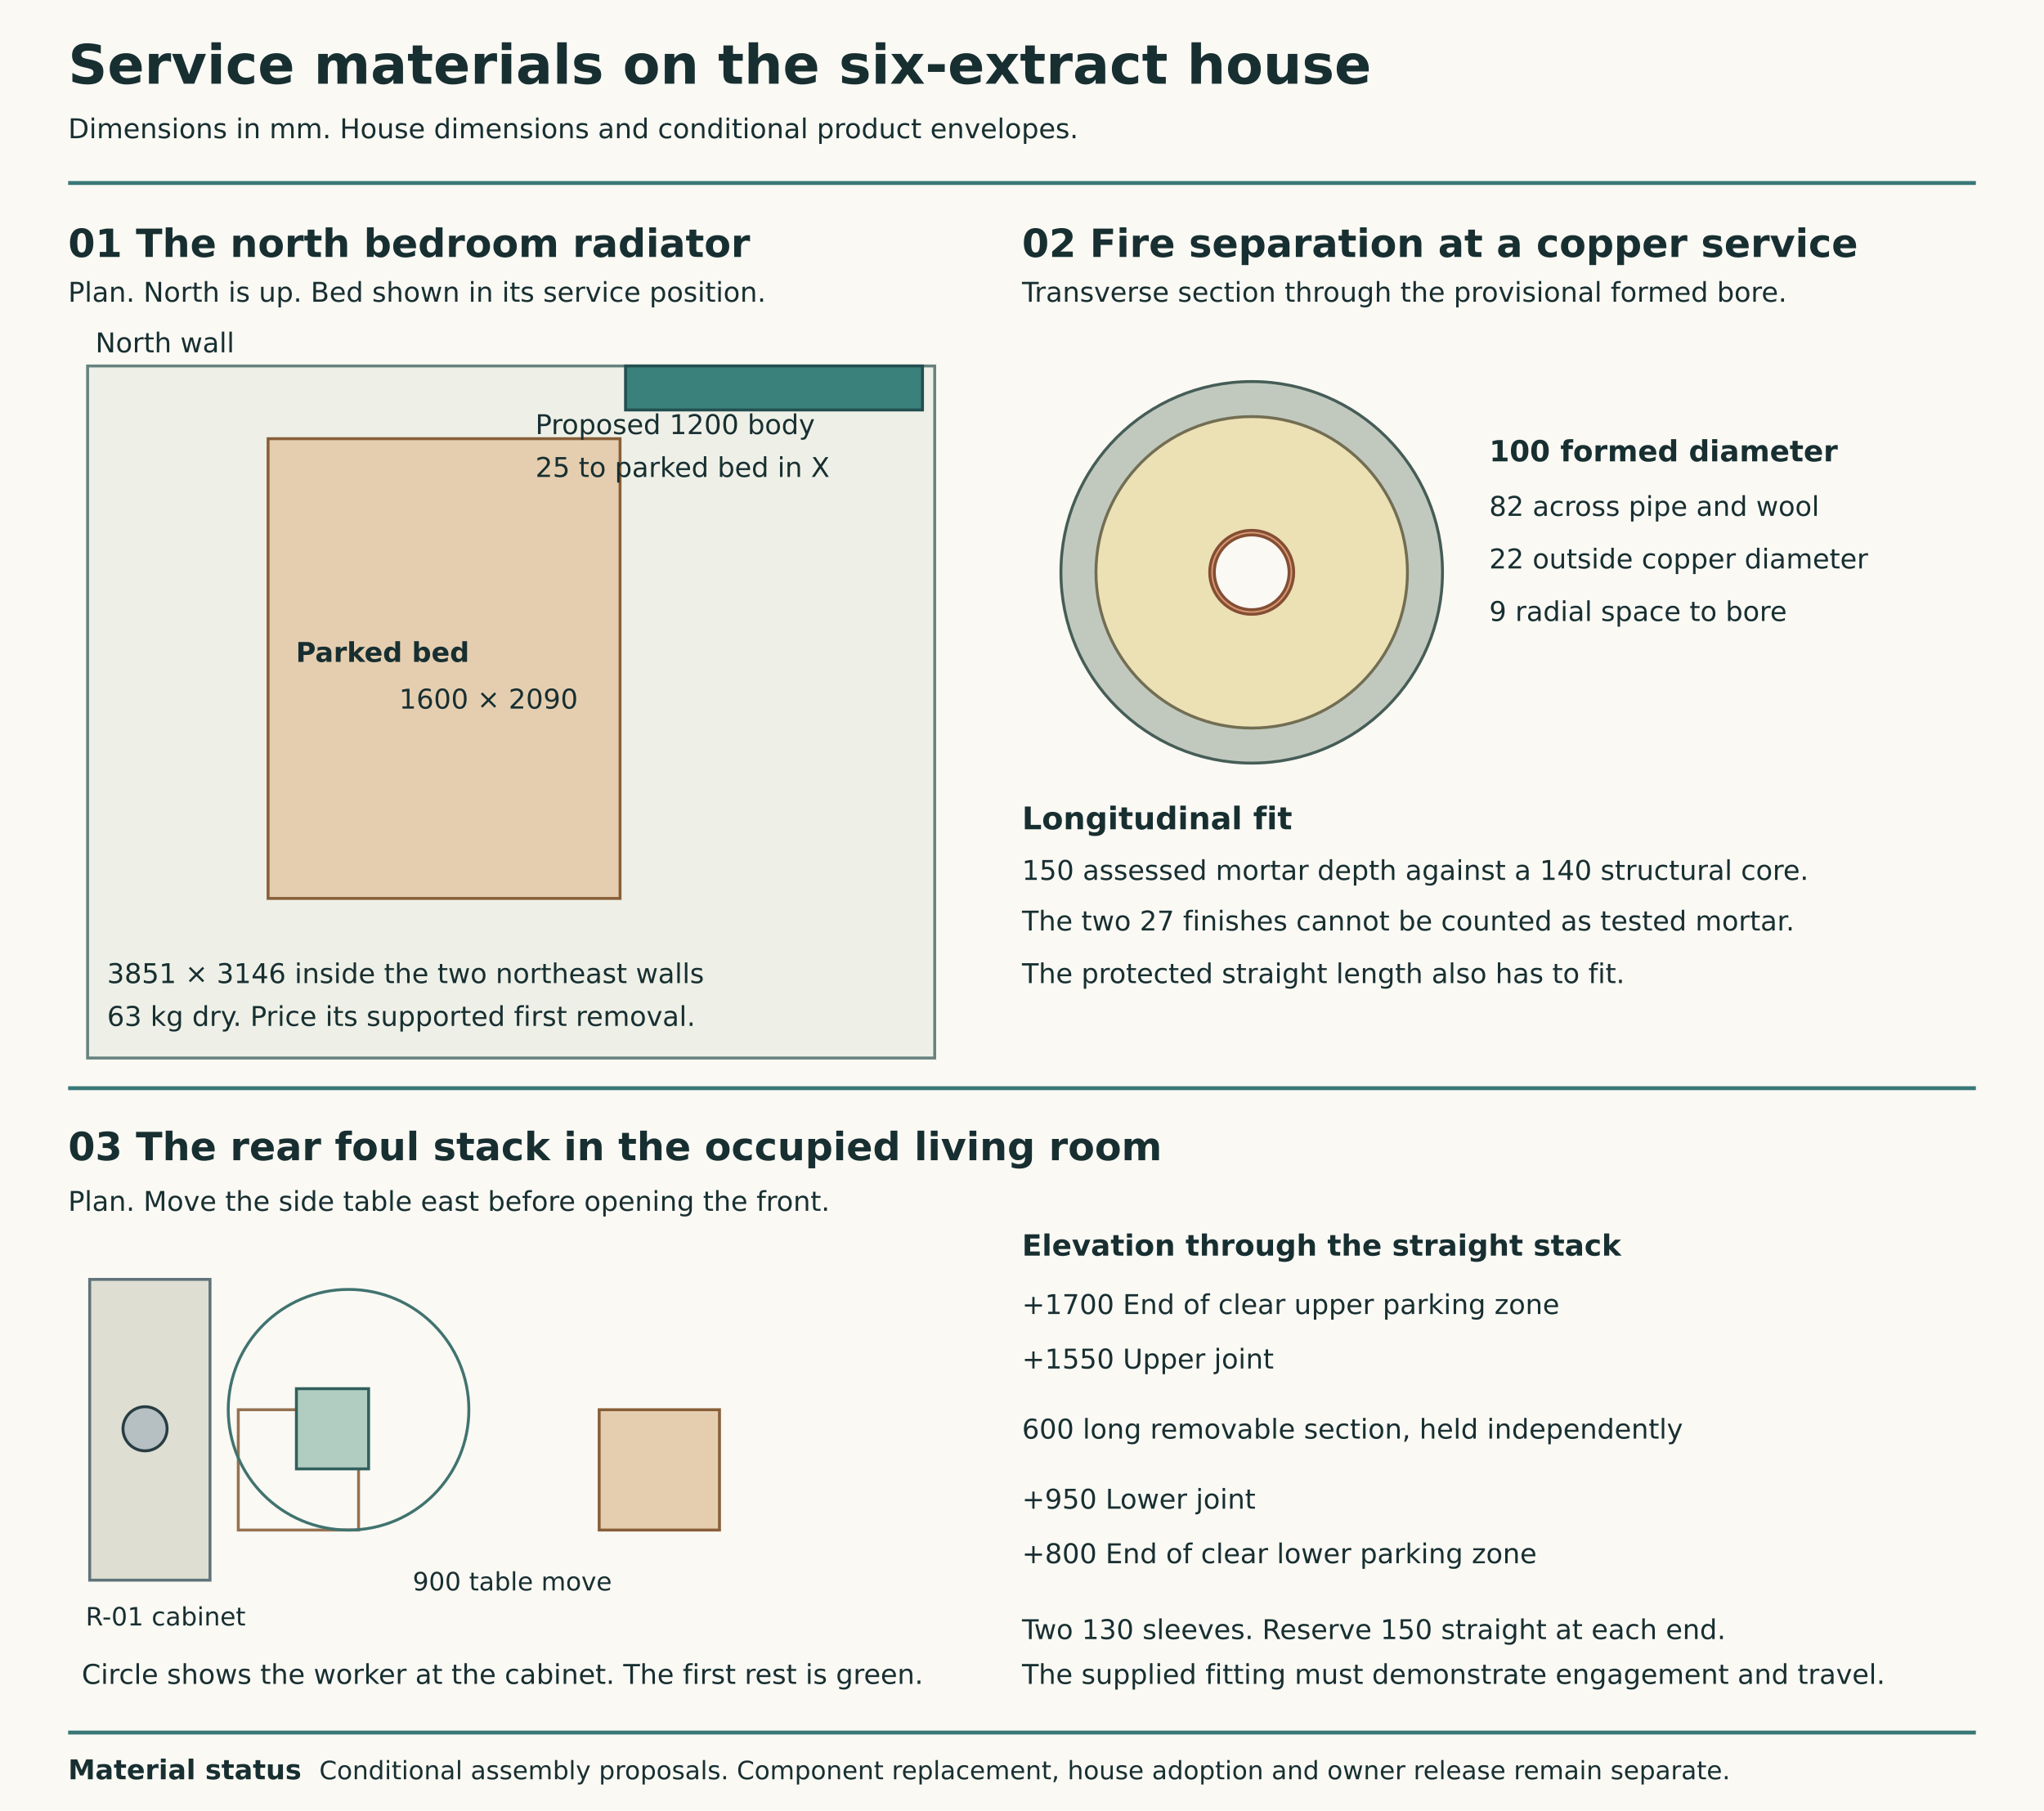
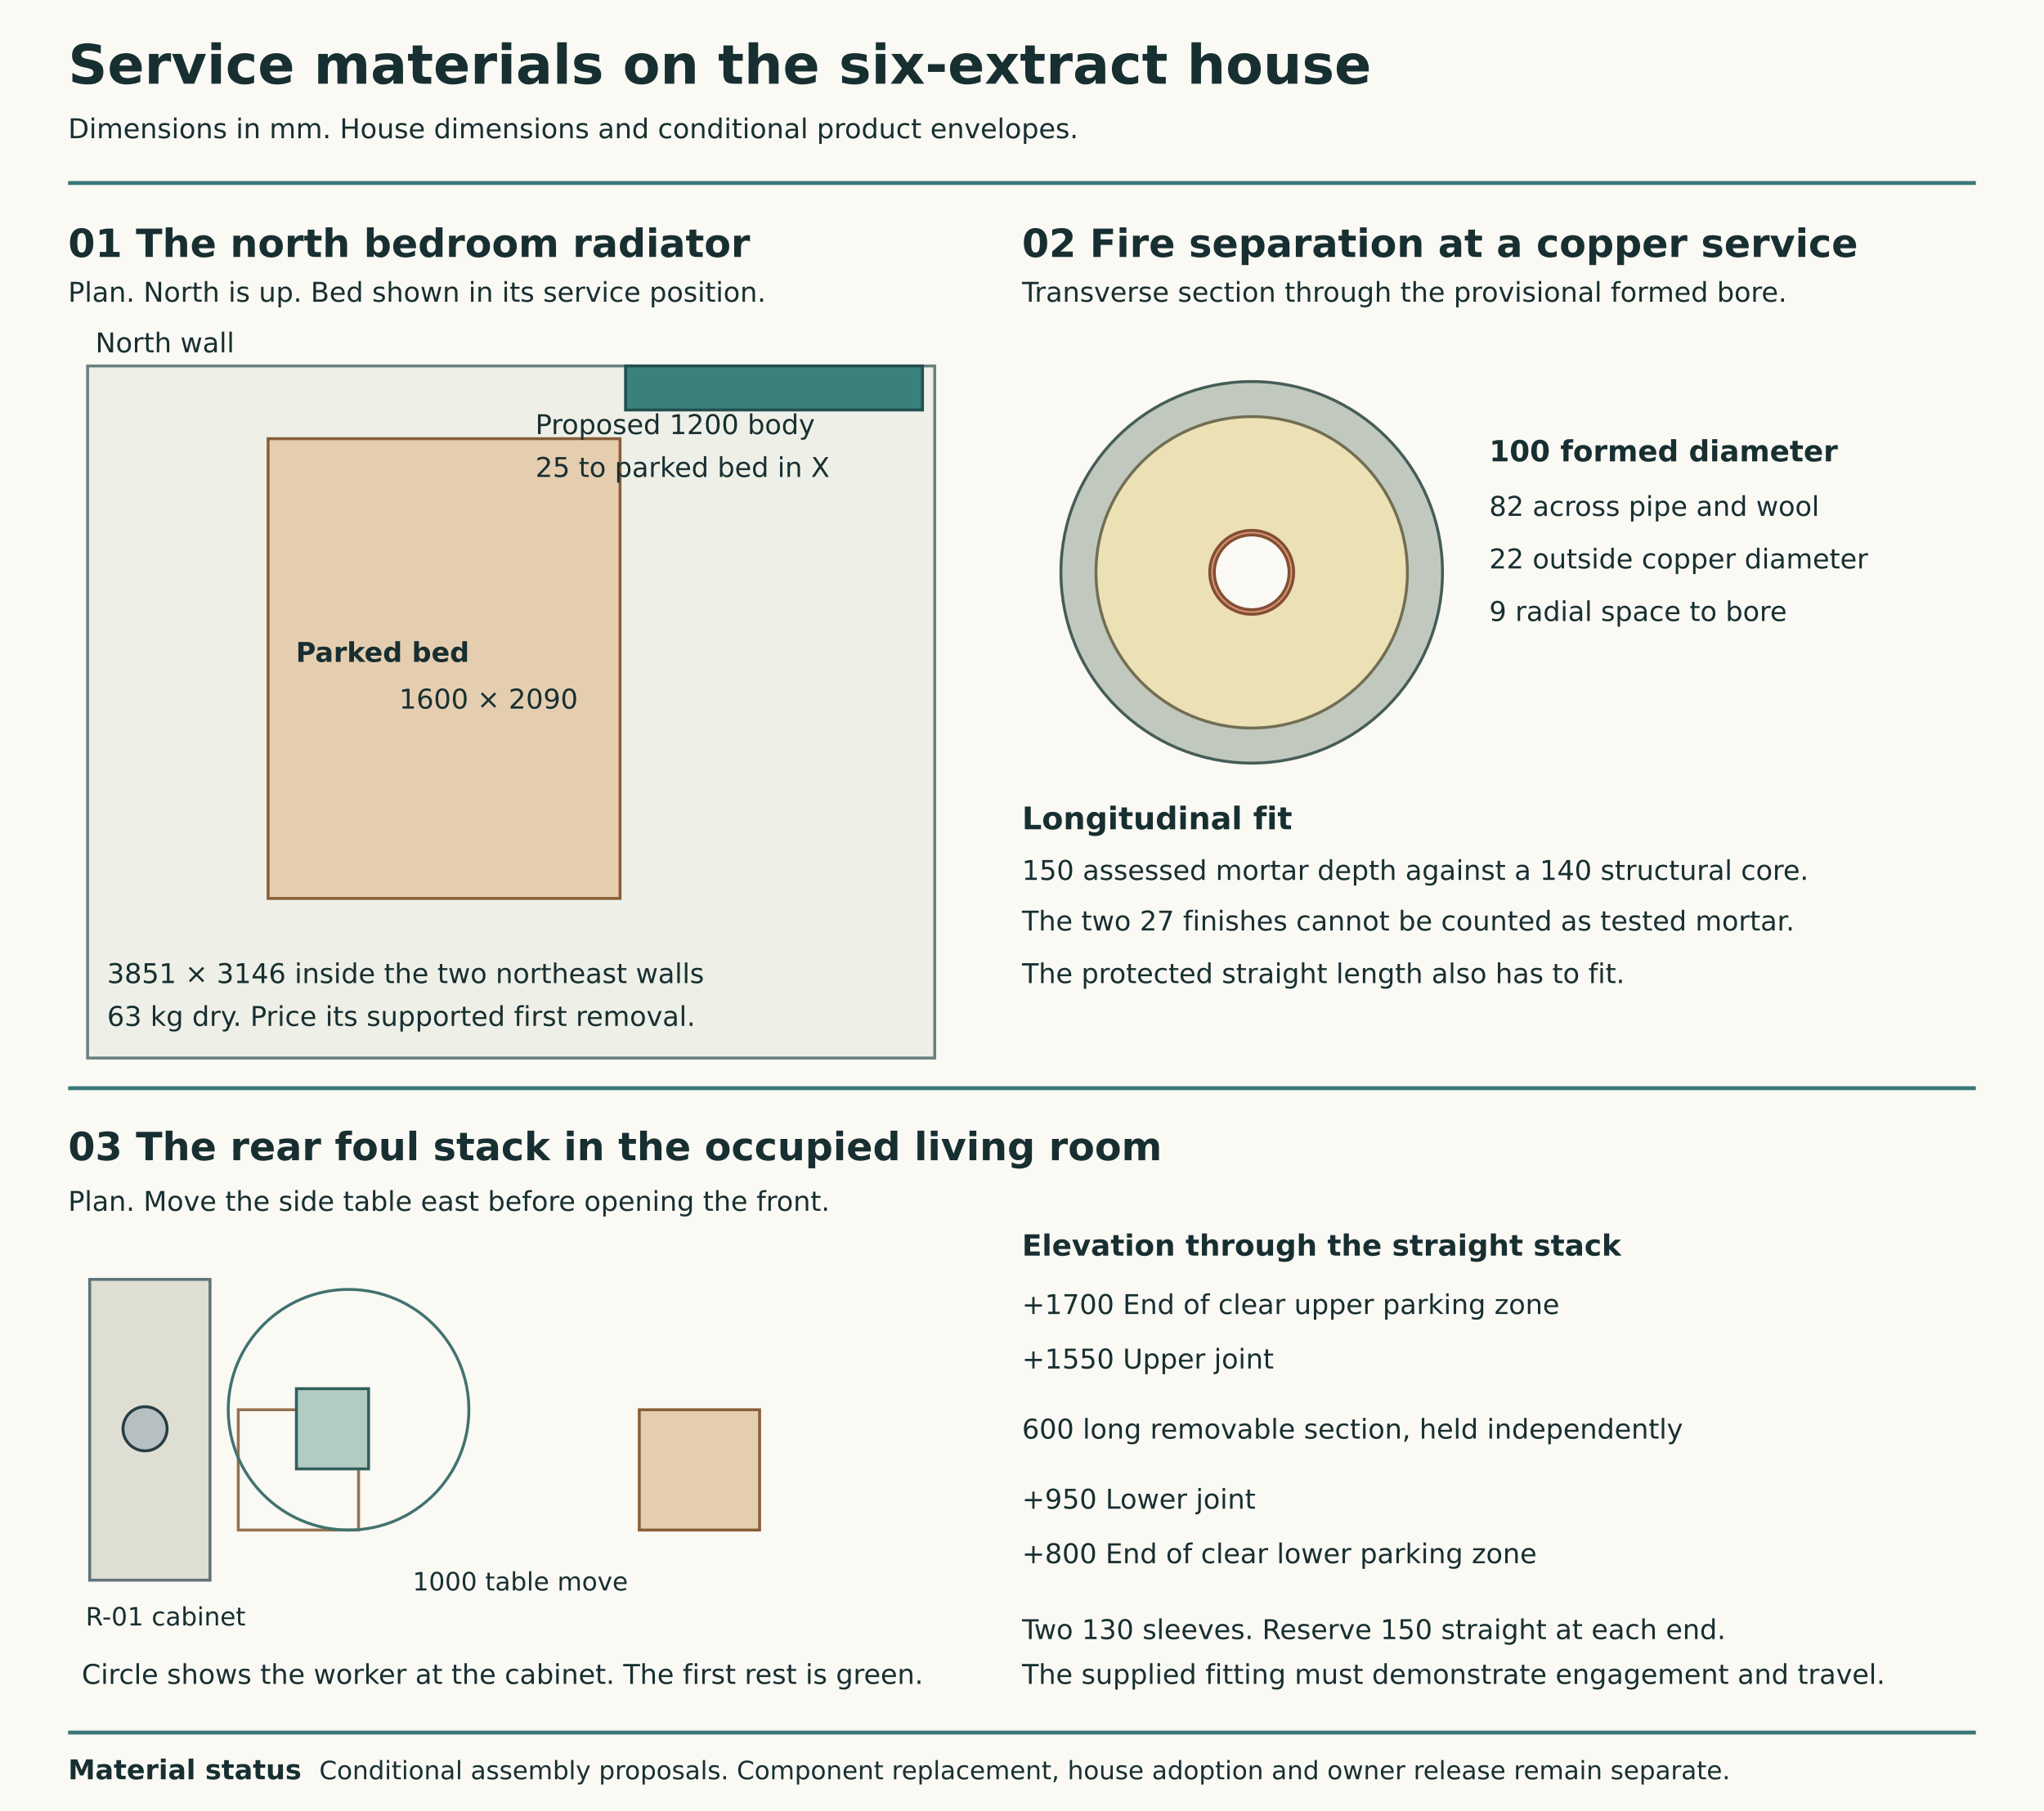
<svg xmlns="http://www.w3.org/2000/svg" viewBox="0 0 1050 930" role="img" aria-labelledby="title desc">
  <rect width="1050" height="930" fill="#faf9f4" />
  <g font-family="DejaVu Sans, sans-serif" fill="#182f31">
    <text x="35" y="43" font-size="28" font-weight="700">Service materials on the six-extract house</text>
    <text x="35" y="71" font-size="14" font-weight="400">Dimensions in mm. House dimensions and conditional product envelopes.</text>
    <rect x="35.00" y="93.00" width="980.00" height="2.00" fill="#397777" stroke="none" stroke-width="1.5" />
    <text x="35" y="132" font-size="20" font-weight="700">01   The north bedroom radiator</text>
    <text x="525" y="132" font-size="20" font-weight="700">02   Fire separation at a copper service</text>
    <text x="35" y="155" font-size="14" font-weight="400">Plan. North is up. Bed shown in its service position.</text>
    <text x="525" y="155" font-size="14" font-weight="400">Transverse section through the provisional formed bore.</text>
    <rect x="45.00" y="188.00" width="435.16" height="355.50" fill="#eef0e7" stroke="#67827e" stroke-width="1.5" />
    <rect x="137.72" y="225.35" width="180.80" height="236.17" fill="#e5ceb0" stroke="#885f39" stroke-width="1.5" />
    <rect x="321.34" y="188.00" width="152.55" height="22.60" fill="#3a817b" stroke="#234f50" stroke-width="1.5" />
    <text x="49" y="181" font-size="14" font-weight="400">North wall</text>
    <text x="152" y="340" font-size="14" font-weight="700">Parked bed</text>
    <text x="205" y="364" font-size="14" font-weight="400">1600 × 2090</text>
    <text x="275" y="223" font-size="14" font-weight="400">Proposed 1200 body</text>
    <text x="275" y="245" font-size="14" font-weight="400">25 to parked bed in X</text>
    <text x="55" y="505" font-size="14" font-weight="400">3851 × 3146 inside the two northeast walls</text>
    <text x="55" y="527" font-size="14" font-weight="400">63 kg dry. Price its supported first removal.</text>
    <circle cx="643" cy="294" r="98" fill="#c1c9bf" stroke="#465d57" stroke-width="1.5" />
    <circle cx="643" cy="294" r="80" fill="#ece0b5" stroke="#726e53" stroke-width="1.5" />
    <circle cx="643" cy="294" r="21.56" fill="#d69770" stroke="#844e34" stroke-width="1.5" />
    <circle cx="643" cy="294" r="19.21" fill="#faf9f4" stroke="#844e34" stroke-width="1.5" />
    <text x="765" y="237" font-size="15" font-weight="700">100 formed diameter</text>
    <text x="765" y="265" font-size="14" font-weight="400">82 across pipe and wool</text>
    <text x="765" y="292" font-size="14" font-weight="400">22 outside copper diameter</text>
    <text x="765" y="319" font-size="14" font-weight="400">9 radial space to bore</text>
    <text x="525" y="426" font-size="16" font-weight="700">Longitudinal fit</text>
    <text x="525" y="452" font-size="14" font-weight="400">150 assessed mortar depth against a 140 structural core.</text>
    <text x="525" y="478" font-size="14" font-weight="400">The two 27 finishes cannot be counted as tested mortar.</text>
    <text x="525" y="505" font-size="14" font-weight="400">The protected straight length also has to fit.</text>
    <rect x="35.00" y="558.00" width="980.00" height="2.00" fill="#397777" stroke="none" stroke-width="1.5" />
    <text x="35" y="596" font-size="20" font-weight="700">03   The rear foul stack in the occupied living room</text>
    <text x="35" y="622" font-size="14" font-weight="400">Plan. Move the side table east before opening the front.</text>
    <rect x="46.08" y="657.22" width="61.80" height="154.50" fill="#deded2" stroke="#60737a" stroke-width="1.5" />
    <rect x="122.40" y="724.17" width="61.80" height="61.80" fill="#faf9f4" stroke="#967251" stroke-width="1.5" />
-     <rect x="307.80" y="724.17" width="61.80" height="61.80" fill="#e5ceb0" stroke="#885f39" stroke-width="1.5" />
+     <rect x="328.40" y="724.17" width="61.80" height="61.80" fill="#e5ceb0" stroke="#885f39" stroke-width="1.5" />
    <rect x="152.27" y="713.36" width="37.08" height="41.20" fill="#b1cdc2" stroke="#315f5d" stroke-width="1.5" />
    <circle cx="179.05" cy="724.173" r="61.8" fill="none" stroke="#41736f" stroke-width="1.5" />
    <circle cx="74.505" cy="733.958" r="11.33" fill="#b6bfc1" stroke="#273d43" stroke-width="1.5" />
    <text x="44" y="835" font-size="13" font-weight="400">R-01 cabinet</text>
-     <text x="212" y="817" font-size="13" font-weight="400">900 table move</text>
+     <text x="212" y="817" font-size="13" font-weight="400">1000 table move</text>
    <text x="42" y="865" font-size="14" font-weight="400">Circle shows the worker at the cabinet. The first rest is green.</text>
    <text x="525" y="645" font-size="15" font-weight="700">Elevation through the straight stack</text>
    <text x="525" y="675" font-size="14" font-weight="400">+1700     End of clear upper parking zone</text>
    <text x="525" y="703" font-size="14" font-weight="400">+1550     Upper joint</text>
    <text x="525" y="739" font-size="14" font-weight="400">600 long removable section, held independently</text>
    <text x="525" y="775" font-size="14" font-weight="400">+950       Lower joint</text>
    <text x="525" y="803" font-size="14" font-weight="400">+800       End of clear lower parking zone</text>
    <text x="525" y="842" font-size="14" font-weight="400">Two 130 sleeves. Reserve 150 straight at each end.</text>
    <text x="525" y="865" font-size="14" font-weight="400">The supplied fitting must demonstrate engagement and travel.</text>
    <rect x="35.00" y="889.00" width="980.00" height="2.00" fill="#397777" stroke="none" stroke-width="1.5" />
    <text x="35" y="914" font-size="14" font-weight="700">Material status</text>
    <text x="164" y="914" font-size="13" font-weight="400">Conditional assembly proposals. Component replacement, house adoption and owner release remain separate.</text>
  </g>
</svg>
